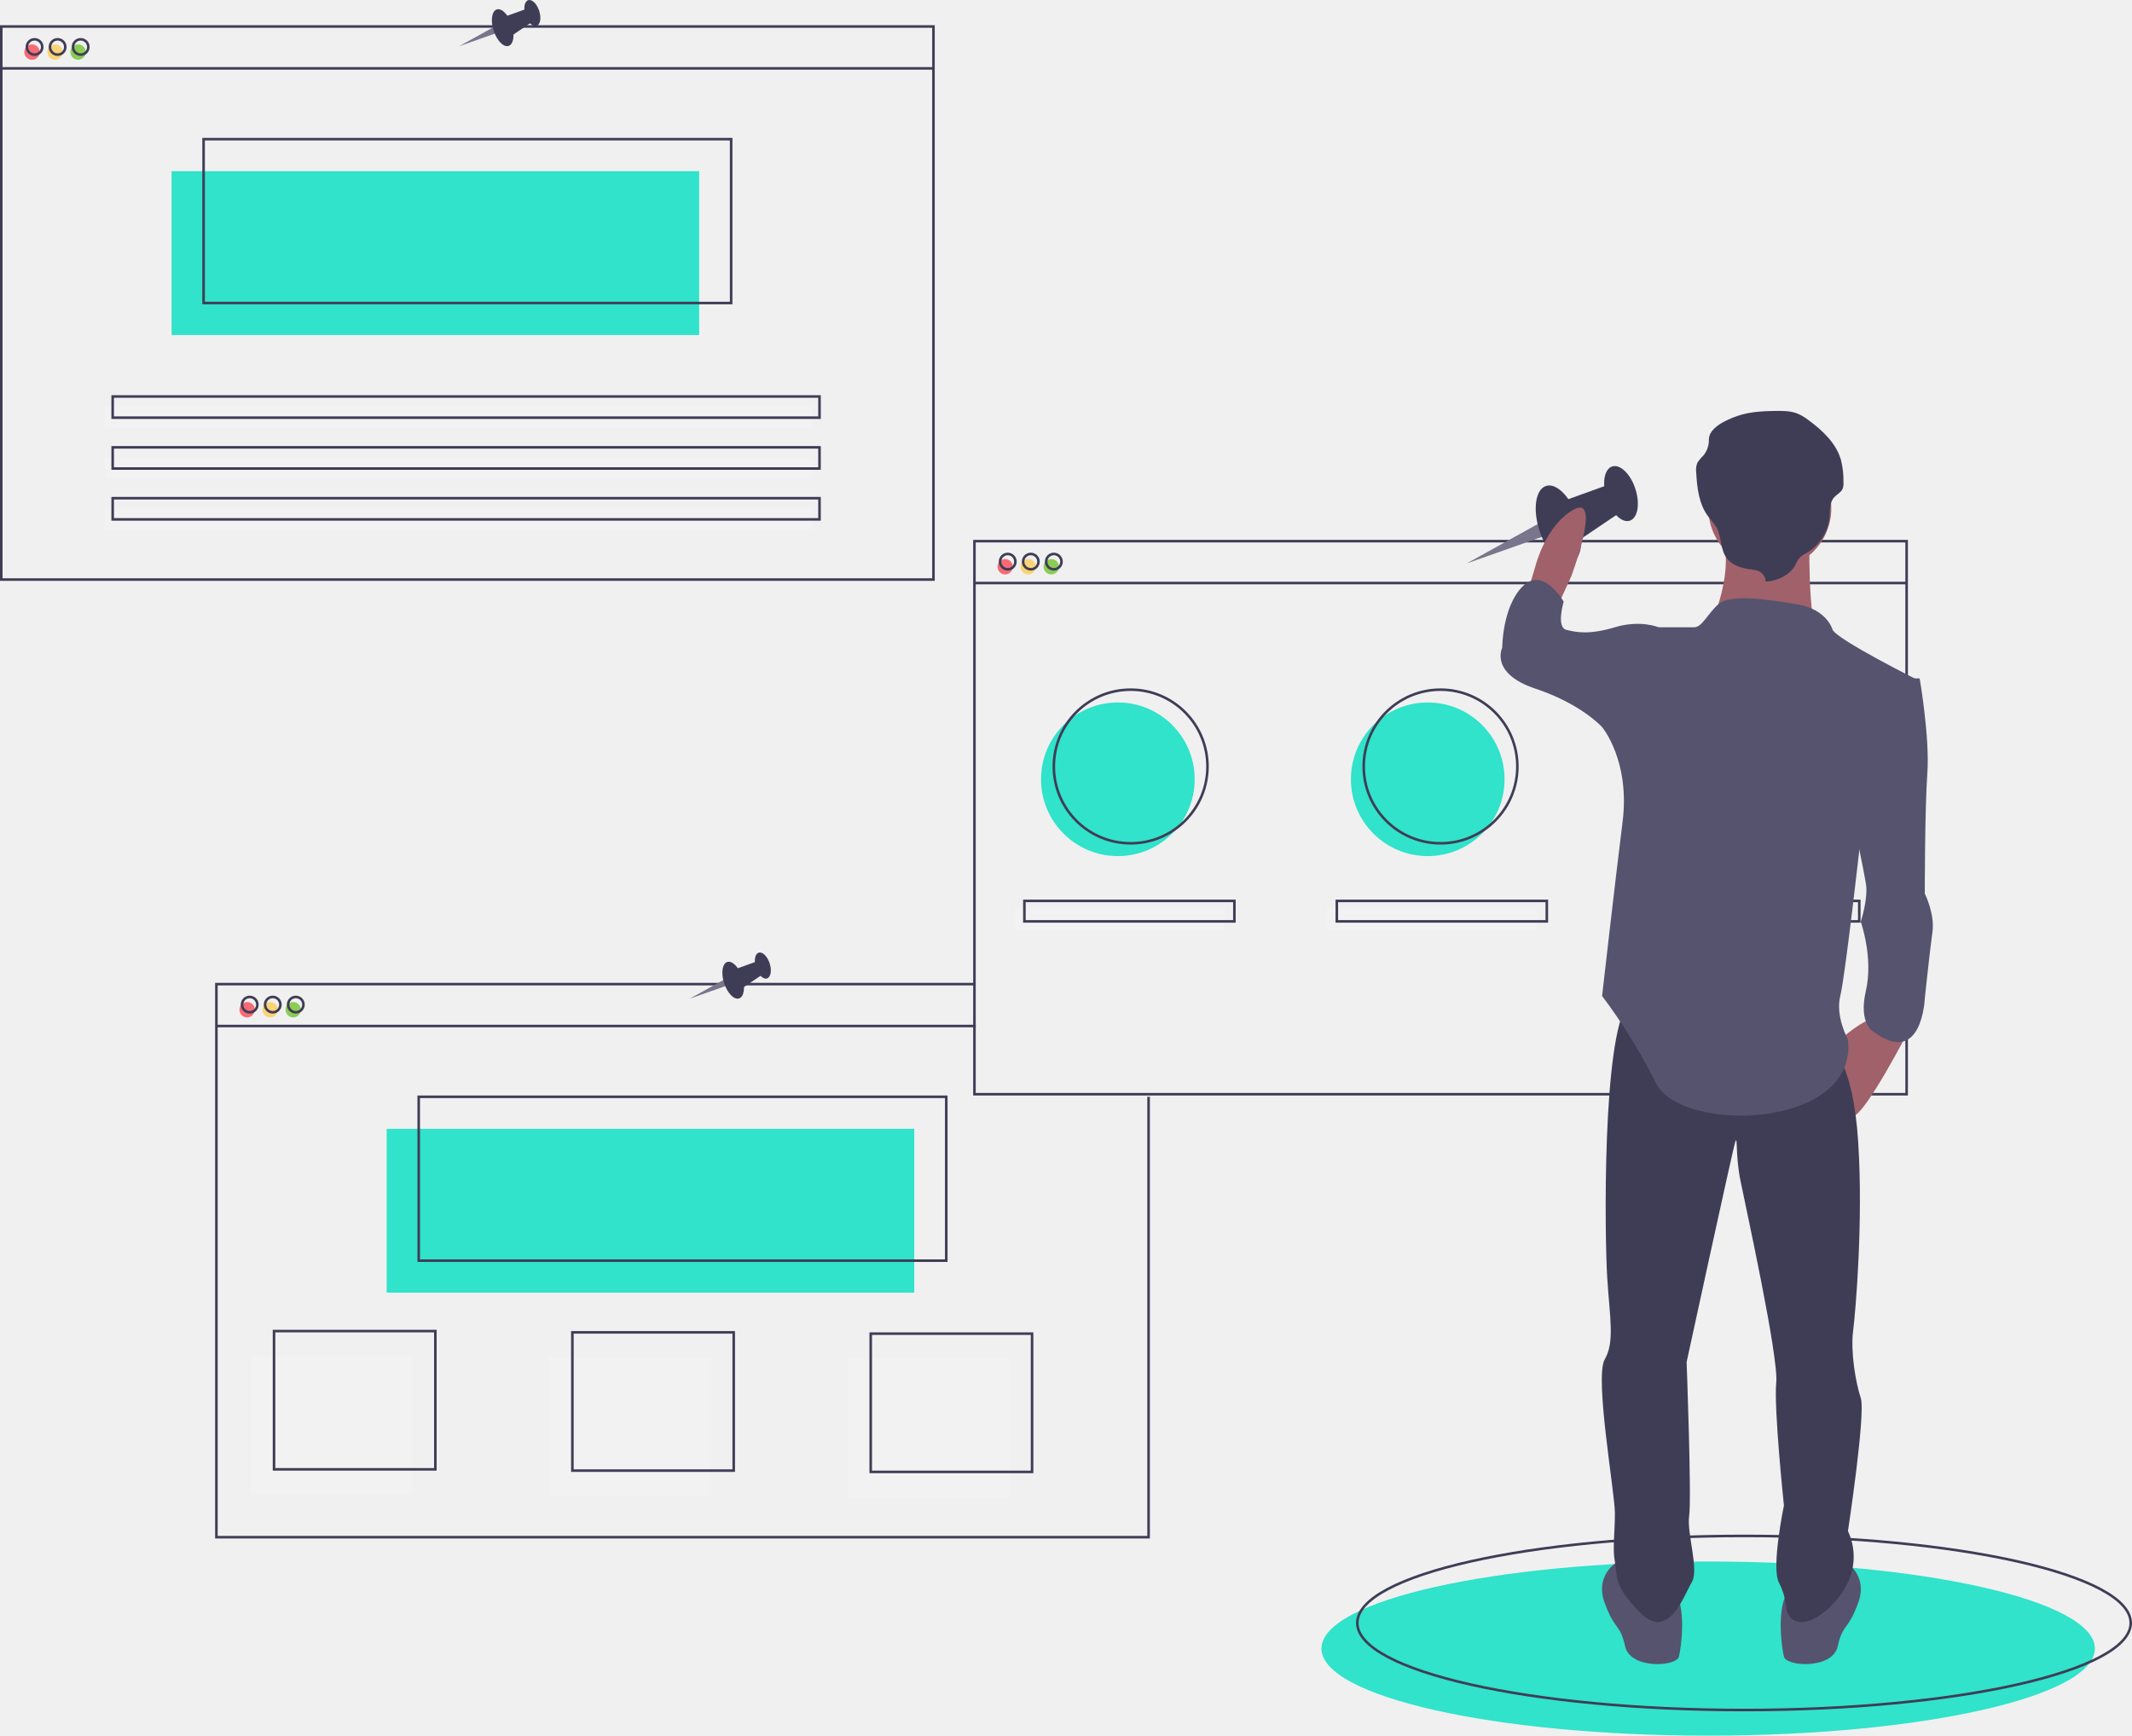
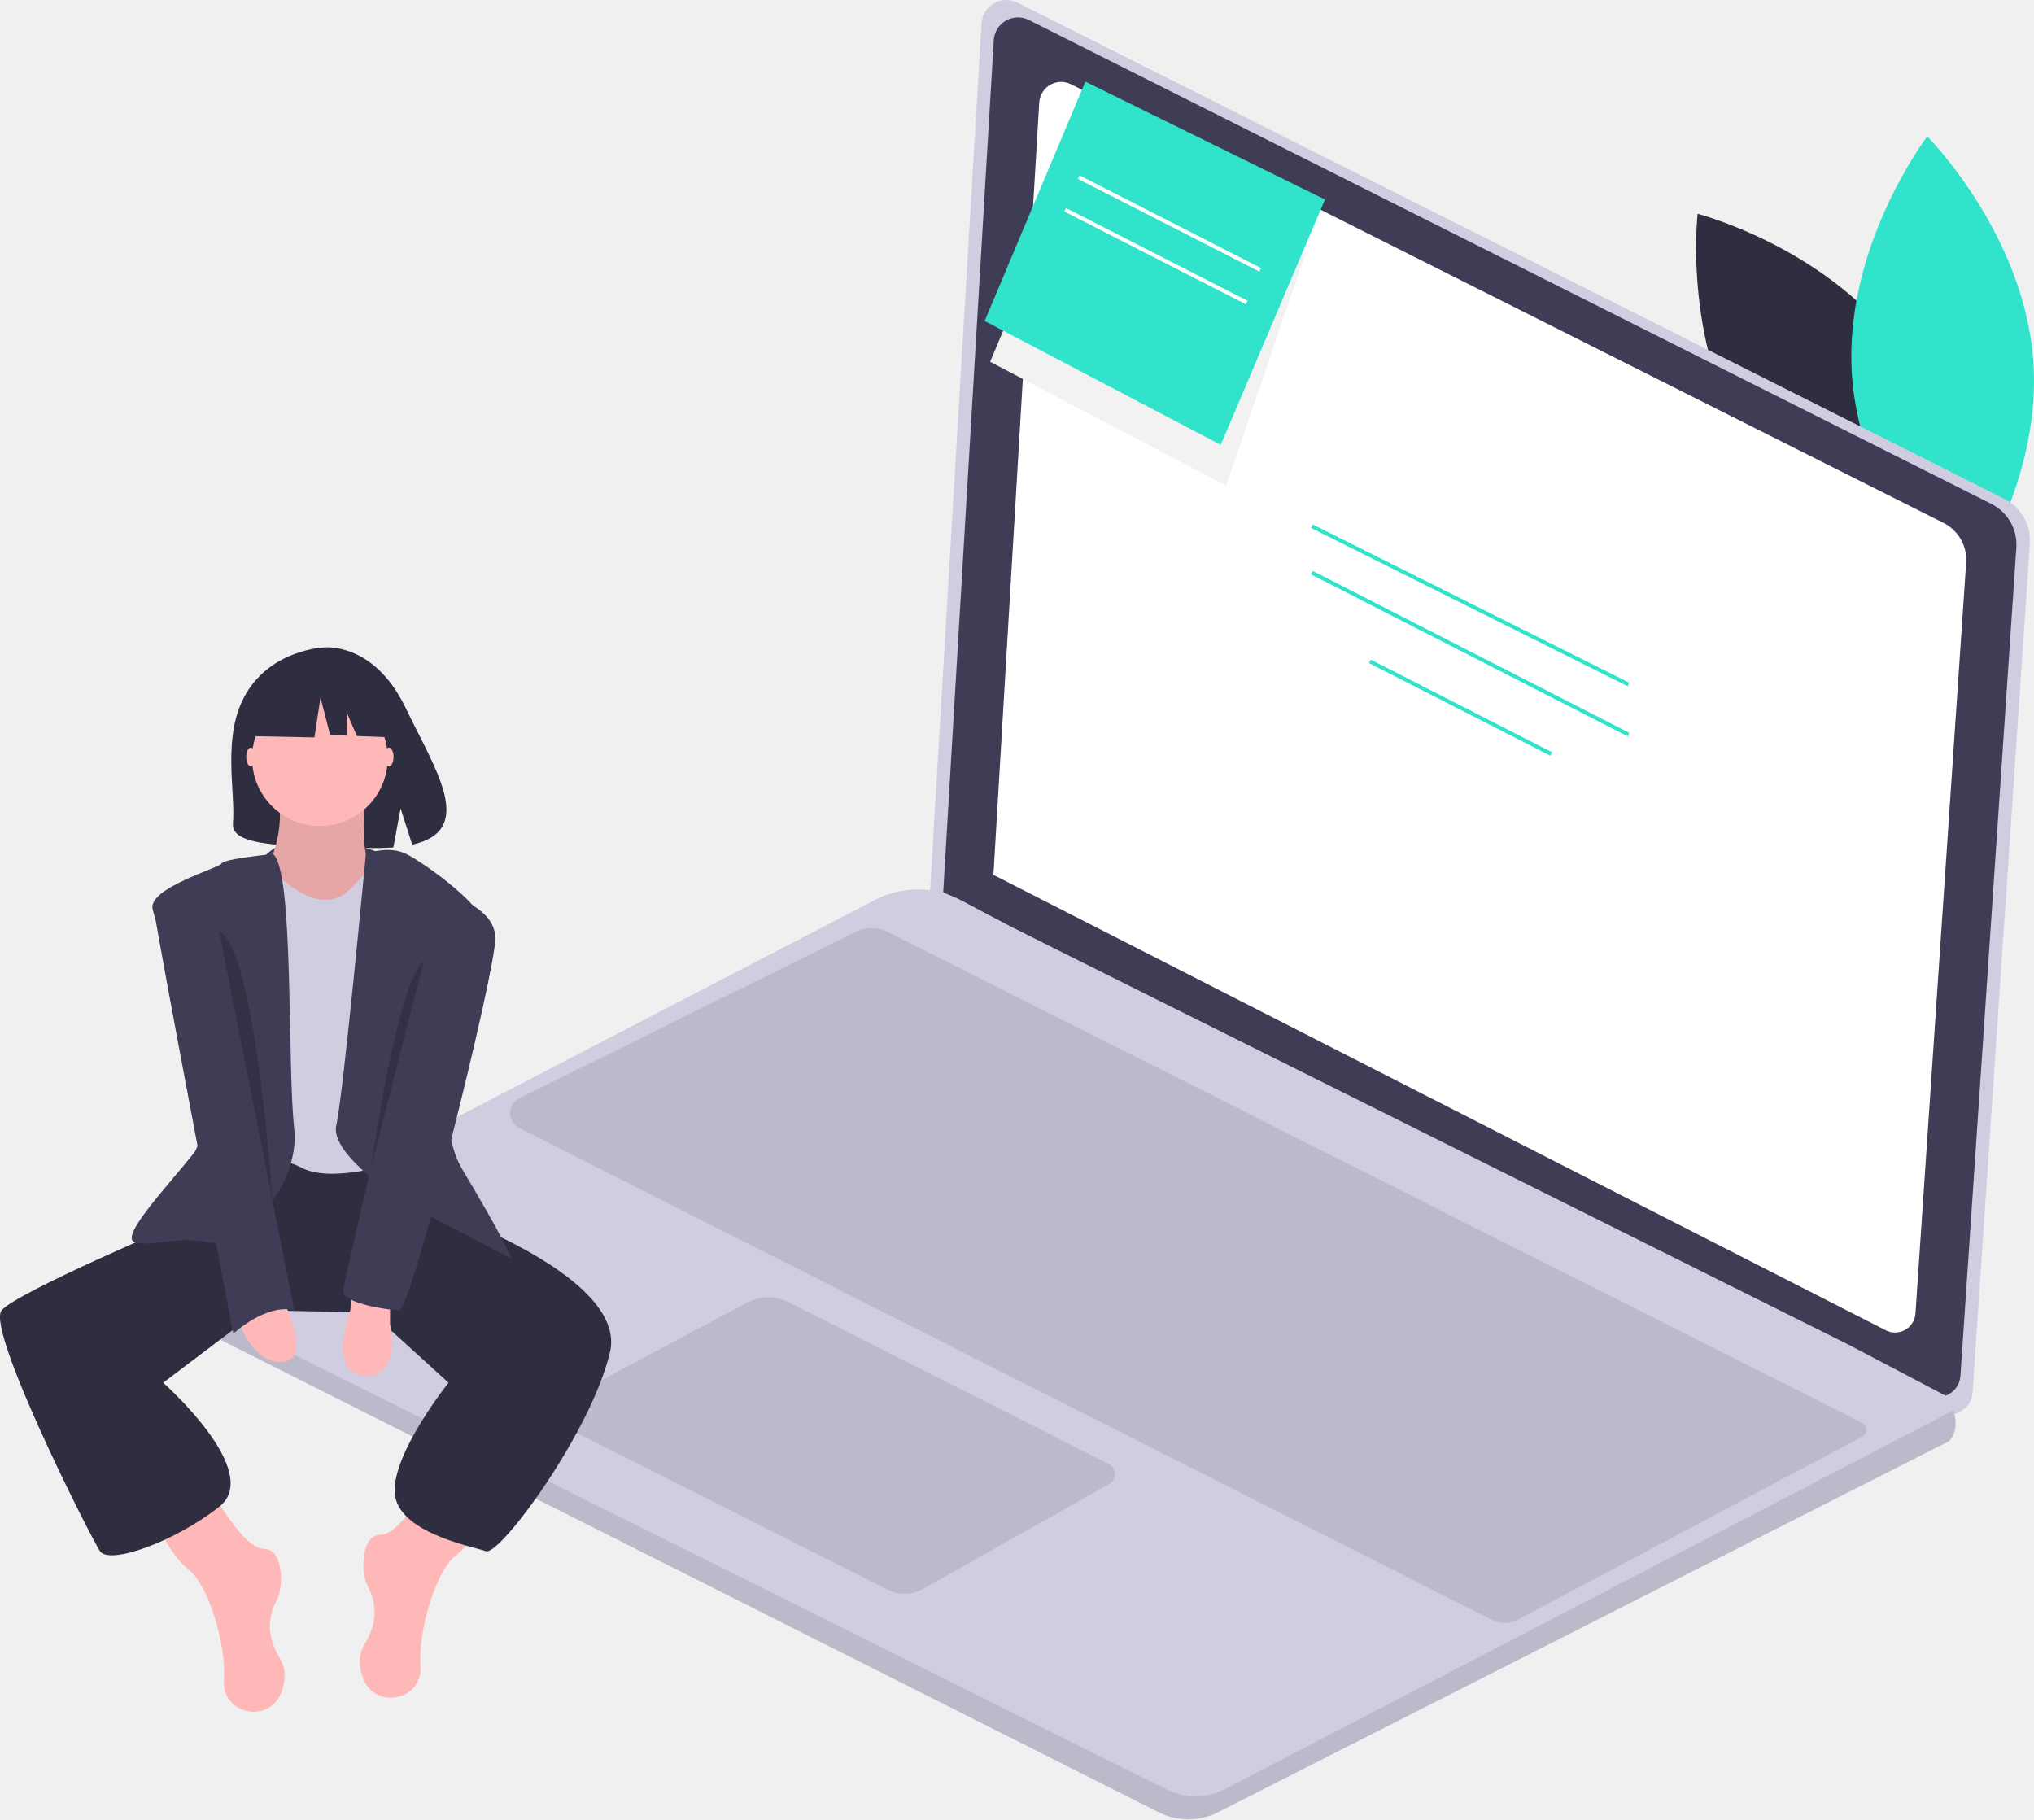
- <svg xmlns="http://www.w3.org/2000/svg" id="e66cdcae-b662-46fb-b424-18ba1a805fb0" data-name="Layer 1" width="832.5" height="677.845" viewBox="0 0 832.5 677.845">
-   <ellipse cx="667" cy="643.845" rx="151" ry="34" fill="#30e3ca" />
-   <ellipse cx="681" cy="633.845" rx="151" ry="34" fill="none" stroke="#3f3d56" stroke-miterlimit="10" />
-   <circle cx="436.5" cy="304.345" r="30" fill="#30e3ca" />
-   <circle cx="557.5" cy="304.345" r="30" fill="#30e3ca" />
-   <circle cx="678.5" cy="304.345" r="30" fill="#30e3ca" />
-   <circle cx="12.5" cy="20.345" r="3" fill="#f86b75" />
-   <circle cx="21.5" cy="20.345" r="3" fill="#fad375" />
-   <circle cx="30.5" cy="20.345" r="3" fill="#8bcc55" />
-   <rect x="67" y="66.845" width="206" height="64" fill="#30e3ca" />
-   <rect x="0.5" y="10.345" width="364" height="216" fill="none" stroke="#3f3d56" stroke-miterlimit="10" />
-   <line x1="0.5" y1="26.703" x2="364.5" y2="26.703" fill="none" stroke="#3f3d56" stroke-miterlimit="10" />
-   <circle cx="13.5" cy="18.345" r="3" fill="none" stroke="#3f3d56" stroke-miterlimit="10" />
-   <circle cx="22.5" cy="18.345" r="3" fill="none" stroke="#3f3d56" stroke-miterlimit="10" />
-   <circle cx="31.5" cy="18.345" r="3" fill="none" stroke="#3f3d56" stroke-miterlimit="10" />
-   <rect x="79.5" y="54.345" width="206" height="64" fill="none" stroke="#3f3d56" stroke-miterlimit="10" />
-   <rect x="41" y="158.845" width="276" height="8.276" fill="#f2f2f2" />
-   <rect x="41" y="178.707" width="276" height="8.276" fill="#f2f2f2" />
-   <rect x="41" y="198.569" width="276" height="8.276" fill="#f2f2f2" />
-   <rect x="44" y="154.845" width="276" height="8.276" fill="none" stroke="#3f3d56" stroke-miterlimit="10" />
-   <rect x="44" y="174.707" width="276" height="8.276" fill="none" stroke="#3f3d56" stroke-miterlimit="10" />
-   <rect x="44" y="194.569" width="276" height="8.276" fill="none" stroke="#3f3d56" stroke-miterlimit="10" />
-   <circle cx="96.5" cy="394.345" r="3" fill="#f86b75" />
-   <circle cx="105.5" cy="394.345" r="3" fill="#fad375" />
-   <circle cx="114.5" cy="394.345" r="3" fill="#8bcc55" />
-   <rect x="151" y="440.845" width="206" height="64" fill="#30e3ca" />
-   <polyline points="448.5 428.345 448.5 600.345 84.5 600.345 84.5 384.345 380.5 384.345" fill="none" stroke="#3f3d56" stroke-miterlimit="10" />
-   <line x1="84.5" y1="400.703" x2="381" y2="400.703" fill="none" stroke="#3f3d56" stroke-miterlimit="10" />
-   <circle cx="97.5" cy="392.345" r="3" fill="none" stroke="#3f3d56" stroke-miterlimit="10" />
-   <circle cx="106.5" cy="392.345" r="3" fill="none" stroke="#3f3d56" stroke-miterlimit="10" />
-   <circle cx="115.5" cy="392.345" r="3" fill="none" stroke="#3f3d56" stroke-miterlimit="10" />
-   <rect x="163.5" y="428.345" width="206" height="64" fill="none" stroke="#3f3d56" stroke-miterlimit="10" />
-   <circle cx="392.5" cy="221.345" r="3" fill="#f86b75" />
-   <circle cx="401.5" cy="221.345" r="3" fill="#fad375" />
-   <circle cx="410.5" cy="221.345" r="3" fill="#8bcc55" />
-   <rect x="380.5" y="211.345" width="364" height="216" fill="none" stroke="#3f3d56" stroke-miterlimit="10" />
-   <line x1="380.5" y1="227.703" x2="744.5" y2="227.703" fill="none" stroke="#3f3d56" stroke-miterlimit="10" />
-   <circle cx="393.5" cy="219.345" r="3" fill="none" stroke="#3f3d56" stroke-miterlimit="10" />
-   <circle cx="402.5" cy="219.345" r="3" fill="none" stroke="#3f3d56" stroke-miterlimit="10" />
-   <circle cx="411.5" cy="219.345" r="3" fill="none" stroke="#3f3d56" stroke-miterlimit="10" />
-   <circle cx="441.5" cy="299.345" r="30" fill="none" stroke="#3f3d56" stroke-miterlimit="10" />
-   <circle cx="562.5" cy="299.345" r="30" fill="none" stroke="#3f3d56" stroke-miterlimit="10" />
-   <circle cx="683.5" cy="299.345" r="30" fill="none" stroke="#3f3d56" stroke-miterlimit="10" />
-   <rect x="396" y="354.845" width="82" height="8" fill="#f2f2f2" />
-   <rect x="518" y="354.845" width="82" height="8" fill="#f2f2f2" />
-   <rect x="640" y="354.845" width="82" height="8" fill="#f2f2f2" />
-   <rect x="400" y="351.845" width="82" height="8" fill="none" stroke="#3f3d56" stroke-miterlimit="10" />
-   <rect x="522" y="351.845" width="82" height="8" fill="none" stroke="#3f3d56" stroke-miterlimit="10" />
-   <rect x="644" y="351.845" width="82" height="8" fill="none" stroke="#3f3d56" stroke-miterlimit="10" />
-   <rect x="98" y="529.845" width="63" height="54" fill="#f2f2f2" />
-   <rect x="214.5" y="530.345" width="63" height="54" fill="#f2f2f2" />
-   <rect x="331" y="530.845" width="63" height="54" fill="#f2f2f2" />
-   <rect x="107" y="519.845" width="63" height="54" fill="none" stroke="#3f3d56" stroke-miterlimit="10" />
-   <rect x="223.5" y="520.345" width="63" height="54" fill="none" stroke="#3f3d56" stroke-miterlimit="10" />
-   <rect x="340" y="520.845" width="63" height="54" fill="none" stroke="#3f3d56" stroke-miterlimit="10" />
-   <polygon points="600.786 204.492 572.726 220.039 602.65 209.483 600.786 204.492" fill="#79758c" />
-   <ellipse cx="792.31" cy="315.866" rx="7.829" ry="15.772" transform="translate(-242.5739 149.1338) rotate(-17.99425)" fill="#3f3d56" />
-   <ellipse cx="816.715" cy="303.839" rx="5.906" ry="11.137" transform="translate(-237.665 156.0847) rotate(-17.99425)" fill="#3f3d56" />
-   <polygon points="610.365 195.681 628.977 188.961 632.933 199.919 614.919 212.087 610.365 195.681" fill="#3f3d56" />
-   <path d="M792.335,347.046l5-11s12-32,1-26-15,22-15,22l-3,10Z" transform="translate(-183.75 -111.0777)" fill="#a0616a" />
-   <path d="M929.335,513.046s-17,33-22,34-5-30-5-30,10-9,14-8S929.335,513.046,929.335,513.046Z" transform="translate(-183.75 -111.0777)" fill="#a0616a" />
-   <path d="M904.335,721.046s9,5,5,16-6,8-8,17-20,8-21,4-3-20,2-26S904.335,721.046,904.335,721.046Z" transform="translate(-183.75 -111.0777)" fill="#55536e" />
-   <path d="M815.335,721.046s-9,5-5,16,6,8,8,17,20,8,21,4,3-20-2-26S815.335,721.046,815.335,721.046Z" transform="translate(-183.75 -111.0777)" fill="#55536e" />
-   <path d="M899.335,521.046s8,5,10,36-1,66-2,74,1,20,3,26-5,52-5,52a23.433,23.433,0,0,1,0,20c-5,11-20,22-24,11a27.131,27.131,0,0,0-3-11c-3-6,2-30,2-30s-4-38-3-48-12-69-14-79-1-18-2-15-19,86-19,86,2,53,1,60,4,21,1,26-9,23-20,12-9-15-10-20,0-11,0-19-8-53-4-60,2-16,1-32-2-93,8-107S899.335,521.046,899.335,521.046Z" transform="translate(-183.75 -111.0777)" fill="#3f3d56" />
-   <circle cx="691.085" cy="198.469" r="24" fill="#a0616a" />
-   <path d="M890.335,319.046s-1,36,4,42-43-5-43-5,11-23,4-38S890.335,319.046,890.335,319.046Z" transform="translate(-183.75 -111.0777)" fill="#a0616a" />
-   <path d="M899.335,357.046s-2-8-14-10-26.191-4-30.595,0-6.405,9-9.405,9h-14l-22,39s11,13,8,37-8,68-8,68a219.995,219.995,0,0,1,21,34c10,20,79,18,75-17,0,0-5-9-3-17s8-62,8-62l23-61S901.335,361.046,899.335,357.046Z" transform="translate(-183.75 -111.0777)" fill="#55536e" />
-   <path d="M926.335,376.046h7s4,23,3,37-1,47-1,47,4,8,3,15-3,26-3,26-1,27-20,13c0,0-6-3-3-16s-2-27-2-27,3-9,2-15-5-25-5-25Z" transform="translate(-183.75 -111.0777)" fill="#55536e" />
-   <path d="M836.335,359.046l-5-3s-7-3-17,0-15,2-19,1-1-11-1-11-8-14-16-6-8,24-8,24-5,10,13,16,26,15,26,15h20Z" transform="translate(-183.75 -111.0777)" fill="#55536e" />
-   <path d="M873.208,338.194a4.636,4.636,0,0,0-2.875-4.13,13.109,13.109,0,0,0-3.417-.675c-3.405-.439-6.908-1.688-8.892-4.289-2.641-3.464-1.919-8.309-4.036-12.07a41.86,41.86,0,0,0-3.227-4.24c-3.694-4.944-4.345-11.255-4.682-17.26a7.41,7.41,0,0,1,.407-3.606,13.863,13.863,0,0,1,2.282-2.816,9.352,9.352,0,0,0,2.262-6.241c-.108-4.651,6.546-7.776,11.259-9.382s9.823-1.862,14.844-1.93c2.886-.039,5.865-.005,8.518,1.049a19.607,19.607,0,0,1,4.271,2.543c5.56,4.07,10.782,9.073,12.648,15.406a33.311,33.311,0,0,1,1.013,8.848,5.791,5.791,0,0,1-.396,2.723c-.667,1.342-2.24,2.068-3.257,3.206-1.899,2.125-1.561,5.2-1.802,7.95a18.21,18.21,0,0,1-8.944,13.773,11.406,11.406,0,0,0-2.797,1.934,12.279,12.279,0,0,0-1.543,2.693C882.845,335.517,877.805,338.058,873.208,338.194Z" transform="translate(-183.75 -111.0777)" fill="#3f3d56" />
-   <polygon points="192.598 10.671 179.278 18.05 193.483 13.04 192.598 10.671" fill="#79758c" />
-   <ellipse cx="380.038" cy="121.889" rx="3.716" ry="7.487" transform="translate(-202.8155 12.28627) rotate(-17.99425)" fill="#3f3d56" />
-   <ellipse cx="391.623" cy="116.18" rx="2.804" ry="5.286" transform="translate(-200.4854 15.58571) rotate(-17.99425)" fill="#3f3d56" />
-   <polygon points="197.145 6.488 205.98 3.299 207.858 8.5 199.307 14.276 197.145 6.488" fill="#3f3d56" />
-   <polygon points="282.598 382.671 269.278 390.05 283.483 385.04 282.598 382.671" fill="#79758c" />
-   <ellipse cx="470.038" cy="493.889" rx="3.716" ry="7.487" transform="translate(-313.3323 58.28467) rotate(-17.99425)" fill="#3f3d56" />
-   <ellipse cx="481.623" cy="488.18" rx="2.804" ry="5.286" transform="translate(-311.0021 61.58411) rotate(-17.99425)" fill="#3f3d56" />
-   <polygon points="287.145 378.488 295.98 375.299 297.858 380.5 289.307 386.276 287.145 378.488" fill="#3f3d56" />
+ <svg xmlns="http://www.w3.org/2000/svg" id="a6afbdd4-4f8a-4a84-bbe8-d87b6169081e" data-name="Layer 1" width="747.758" height="668.841" viewBox="0 0 747.758 668.841">
+   <path d="M927.171,245.864c26.72,38.985,20.807,89.488,20.807,89.488s-49.235-12.705-75.955-51.69-20.807-89.488-20.807-89.488S900.451,206.879,927.171,245.864Z" transform="translate(-227.1212 -115.5797)" fill="#2f2e41" />
+   <path d="M907.945,253.308c3.127,47.16,39.017,83.179,39.017,83.179S977.783,296.045,974.656,248.885s-39.017-83.179-39.017-83.179S904.818,206.149,907.945,253.308Z" transform="translate(-227.1212 -115.5797)" fill="#30e3ca" />
+   <path d="M601.167,116.562,963.942,298.951a17.155,17.155,0,0,1,9.41,16.482L952.275,627.638a8.5,8.5,0,0,1-12.315,7.013L568.913,445.287,587.962,124.173A9.123,9.123,0,0,1,601.167,116.562Z" transform="translate(-227.1212 -115.5797)" fill="#d0cde1" />
+   <path d="M605.342,122.924l353.864,177.91a16.733,16.733,0,0,1,9.179,16.077L947.826,621.446a8.291,8.291,0,0,1-12.012,6.841L573.88,443.575l18.581-313.227A8.899,8.899,0,0,1,605.342,122.924Z" transform="translate(-227.1212 -115.5797)" fill="#3f3d56" />
+   <path d="M620.851,146.554,941.618,307.824a15.168,15.168,0,0,1,8.32,14.574L931.302,598.45a7.515,7.515,0,0,1-10.889,6.201L592.331,437.215l16.843-283.931A8.067,8.067,0,0,1,620.851,146.554Z" transform="translate(-227.1212 -115.5797)" fill="#fff" />
+   <path d="M289.867,598.911,653.105,781.842a24.185,24.185,0,0,0,21.786-.028L943.605,645.406c3.151-3.151,2.711-7.82,1.703-11.326a25.229,25.229,0,0,0-1.987-4.896l-36.618-19.26L598.832,456.315l-18.394-9.765a34.059,34.059,0,0,0-31.636-.128L289.753,580.985a10.058,10.058,0,0,0,.114,17.926Z" transform="translate(-227.1212 -115.5797)" fill="#d0cde1" />
+   <path d="M289.867,598.911,653.105,781.842a24.185,24.185,0,0,0,21.786-.028L943.605,645.406c3.151-3.151,2.711-7.82,1.703-11.326L677.397,773.334a23.37,23.37,0,0,1-21.199.182L284.445,588.308A10.017,10.017,0,0,0,289.867,598.911Z" transform="translate(-227.1212 -115.5797)" opacity="0.1" />
+   <path d="M634.638,653.721,517.003,594.276a16.529,16.529,0,0,0-15.244.173l-68.241,36.457a4.882,4.882,0,0,0,.102,8.664l119.941,60.483a13.586,13.586,0,0,0,12.786-.294L634.86,661.161A4.203,4.203,0,0,0,634.638,653.721Z" transform="translate(-227.1212 -115.5797)" opacity="0.1" />
+   <path d="M911.687,643.779l-126.586,67.249a10.297,10.297,0,0,1-9.477.095l-357.66-180.87a6.082,6.082,0,0,1,.047-10.879l123.615-61.183a13.404,13.404,0,0,1,11.977.043L911.631,638.626A2.901,2.901,0,0,1,911.687,643.779Z" transform="translate(-227.1212 -115.5797)" opacity="0.1" />
+   <rect x="766.903" y="273.072" width="1.419" height="130.118" transform="translate(-105.2287 757.9083) rotate(-63.43495)" fill="#30e3ca" />
+   <rect x="766.904" y="290.492" width="1.418" height="130.759" transform="translate(-125.9096 761.6211) rotate(-62.90908)" fill="#30e3ca" />
+   <rect x="763.355" y="338.292" width="1.42" height="74.9" transform="translate(-145.3055 769.5868) rotate(-62.93456)" fill="#30e3ca" />
+   <path d="M366.648,429.127s-28.38-12.367-41.711.697S360.628,438.587,366.648,429.127Z" transform="translate(-227.1212 -115.5797)" fill="#3f3d56" />
+   <path d="M317.643,370.478C327.18,354.362,346.049,353.611,346.049,353.611s18.387-2.351,30.182,22.192c10.994,22.877,26.167,44.965,2.443,50.32l-4.285-13.338L371.734,427.117a92.827,92.827,0,0,1-10.151.173c-25.407-.82-49.603.24-48.824-8.877C313.796,406.294,308.466,385.984,317.643,370.478Z" transform="translate(-227.1212 -115.5797)" fill="#2f2e41" />
+   <path d="M304.297,662.62s12.04,22.36,19.78,22.36,6.88,14.62,5.16,18.06-6.02,11.18.86,22.36c2.403,3.905,1.973,8.335.396,12.447-4.419,11.52-21.607,8.03-21.059-4.296q.009-.204.022-.41c.86-13.76-6.02-35.261-12.9-40.421s-12.9-18.92-12.9-18.92Z" transform="translate(-227.1212 -115.5797)" fill="#ffb8b8" />
+   <path d="M386.858,657.46s-12.04,22.36-19.78,22.36-6.88,14.62-5.16,18.06,6.02,11.18-.86,22.36c-2.403,3.905-1.973,8.335-.396,12.447,4.419,11.52,21.607,8.03,21.059-4.296q-.009-.204-.022-.41c-.86-13.76,6.02-35.261,12.9-40.421s12.9-18.92,12.9-18.92Z" transform="translate(-227.1212 -115.5797)" fill="#ffb8b8" />
+   <path d="M377.398,547.378l5.16,11.18s75.681,24.94,68.801,54.181-40.421,74.821-45.581,73.101-32.681-6.88-33.541-21.5,19.78-40.421,19.78-40.421L363.638,598.119l-41.298-.86-35.243,26.66s36.981,32.681,20.64,45.581-40.421,21.5-43.861,16.34-42.141-81.701-36.121-88.581S294.837,564.579,294.837,564.579l16.34-23.22,63.641-3.44Z" transform="translate(-227.1212 -115.5797)" fill="#2f2e41" />
+   <path d="M361.918,405.476s-4.3,28.38,4.3,31.821S349.018,455.357,349.018,455.357H334.398l-9.46-19.78s8.6-15.48,3.44-30.1S361.918,405.476,361.918,405.476Z" transform="translate(-227.1212 -115.5797)" fill="#ffb8b8" />
+   <path d="M361.918,405.476s-4.3,28.38,4.3,31.821S349.018,455.357,349.018,455.357H334.398l-9.46-19.78s8.6-15.48,3.44-30.1S361.918,405.476,361.918,405.476Z" transform="translate(-227.1212 -115.5797)" opacity="0.1" />
+   <path d="M367.938,429.557S358.478,439.877,356.758,441.597s-9.46,11.18-25.8-2.58-18.06,2.58-18.06,2.58V544.798s13.76-6.02,24.94,0,34.401-1.72,34.401-1.72l4.3-106.642Z" transform="translate(-227.1212 -115.5797)" fill="#d0cde1" />
+   <path d="M361.621,429.557s8.037-3.44,14.917,0,30.96,20.64,29.24,28.38-24.08,61.921-8.6,87.721S415.239,578.339,415.239,578.339l-37.841-19.78s-29.24-18.06-26.66-29.24S361.621,429.557,361.621,429.557Z" transform="translate(-227.1212 -115.5797)" fill="#3f3d56" />
+   <path d="M327.507,429.557s-18.05,1.72-18.91,3.44-27.09,9.03-25.37,16.77,25.37,76.971,15.05,89.871-27.52,30.96-21.5,32.681,16.34-2.58,26.66,0,34.401-18.92,31.821-42.141S335.237,435.577,327.507,429.557Z" transform="translate(-227.1212 -115.5797)" fill="#3f3d56" />
+   <path d="M370.518,593.819v8.6s4.3,19.78-9.46,18.92-5.16-24.08-5.16-24.08l.86-7.74Z" transform="translate(-227.1212 -115.5797)" fill="#ffb8b8" />
+   <path d="M331.818,594.679s9.46,19.78,0,21.5-16.34-11.18-16.34-14.62S331.818,594.679,331.818,594.679Z" transform="translate(-227.1212 -115.5797)" fill="#ffb8b8" />
+   <ellipse cx="92.226" cy="278.286" rx="1.72" ry="3.44" fill="#ffb8b8" />
+   <ellipse cx="142.967" cy="278.286" rx="1.72" ry="3.44" fill="#ffb8b8" />
+   <path d="M304.297,440.737s-21.5,0-20.64,8.6,29.24,156.523,29.24,156.523,12.04-11.18,22.36-8.6Z" transform="translate(-227.1212 -115.5797)" fill="#3f3d56" />
+   <path d="M387.718,443.317s21.5,4.3,21.5,17.2-30.96,136.742-35.261,136.742-20.64-2.58-20.64-6.88S387.718,443.317,387.718,443.317Z" transform="translate(-227.1212 -115.5797)" fill="#3f3d56" />
+   <path d="M382.988,468.687l-19.35,75.673S372.668,478.147,382.988,468.687Z" transform="translate(-227.1212 -115.5797)" opacity="0.2" />
+   <path d="M307.723,458.054,327.293,556.993S321.038,463.761,307.723,458.054Z" transform="translate(-227.1212 -115.5797)" opacity="0.2" />
+   <circle cx="117.597" cy="278.716" r="24.94" fill="#ffb8b8" />
+   <polygon points="94.738 253.344 113.38 243.58 139.123 247.574 144.449 271.098 131.191 270.589 127.487 261.946 127.487 270.446 121.369 270.211 117.818 256.451 115.599 271.098 93.85 270.655 94.738 253.344" fill="#2f2e41" />
+   <polyline points="374.28 108.551 364 133 450.768 178.545 480 93" fill="#f2f2f2" />
+   <polygon points="448.768 163.545 487.099 73.352 399 30 362 118 448.768 163.545" fill="#30e3ca" />
+   <rect x="656.355" y="160.292" width="1.42" height="74.9" transform="translate(-45.11285 577.296) rotate(-62.93456)" fill="#fff" />
+   <rect x="651.355" y="172.292" width="1.42" height="74.9" transform="translate(-58.52366 579.3835) rotate(-62.93456)" fill="#fff" />
</svg>
